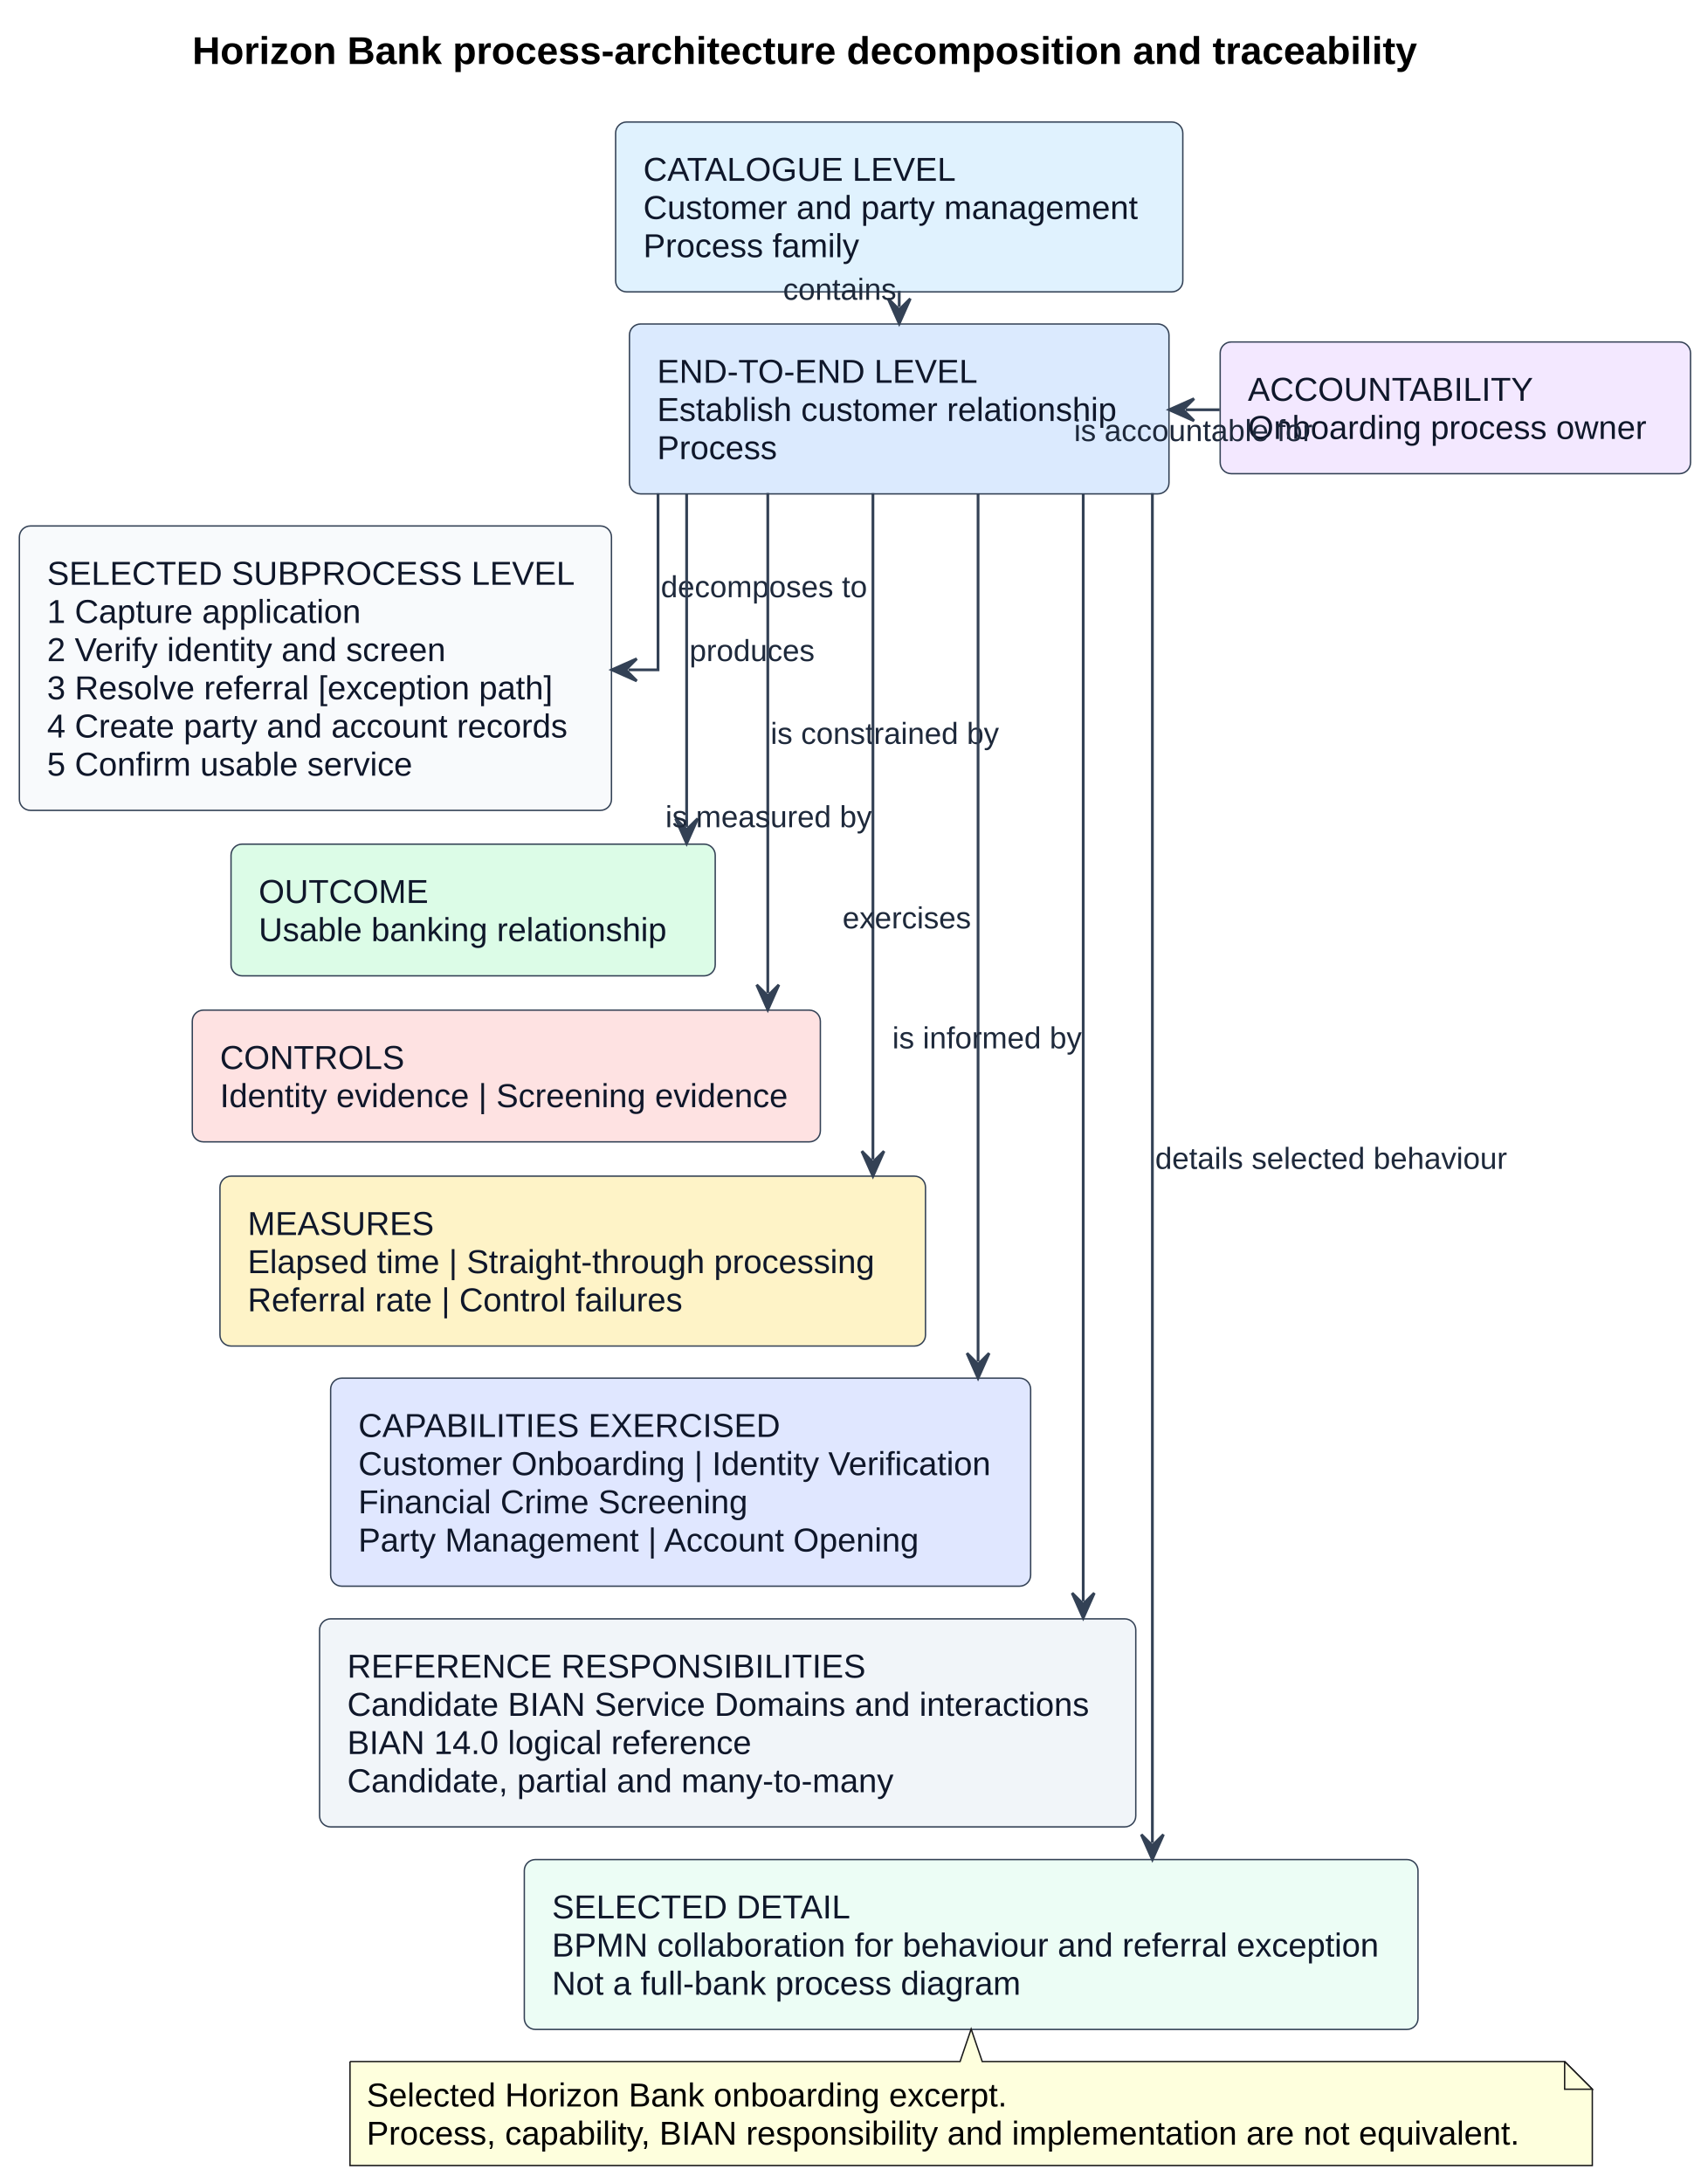
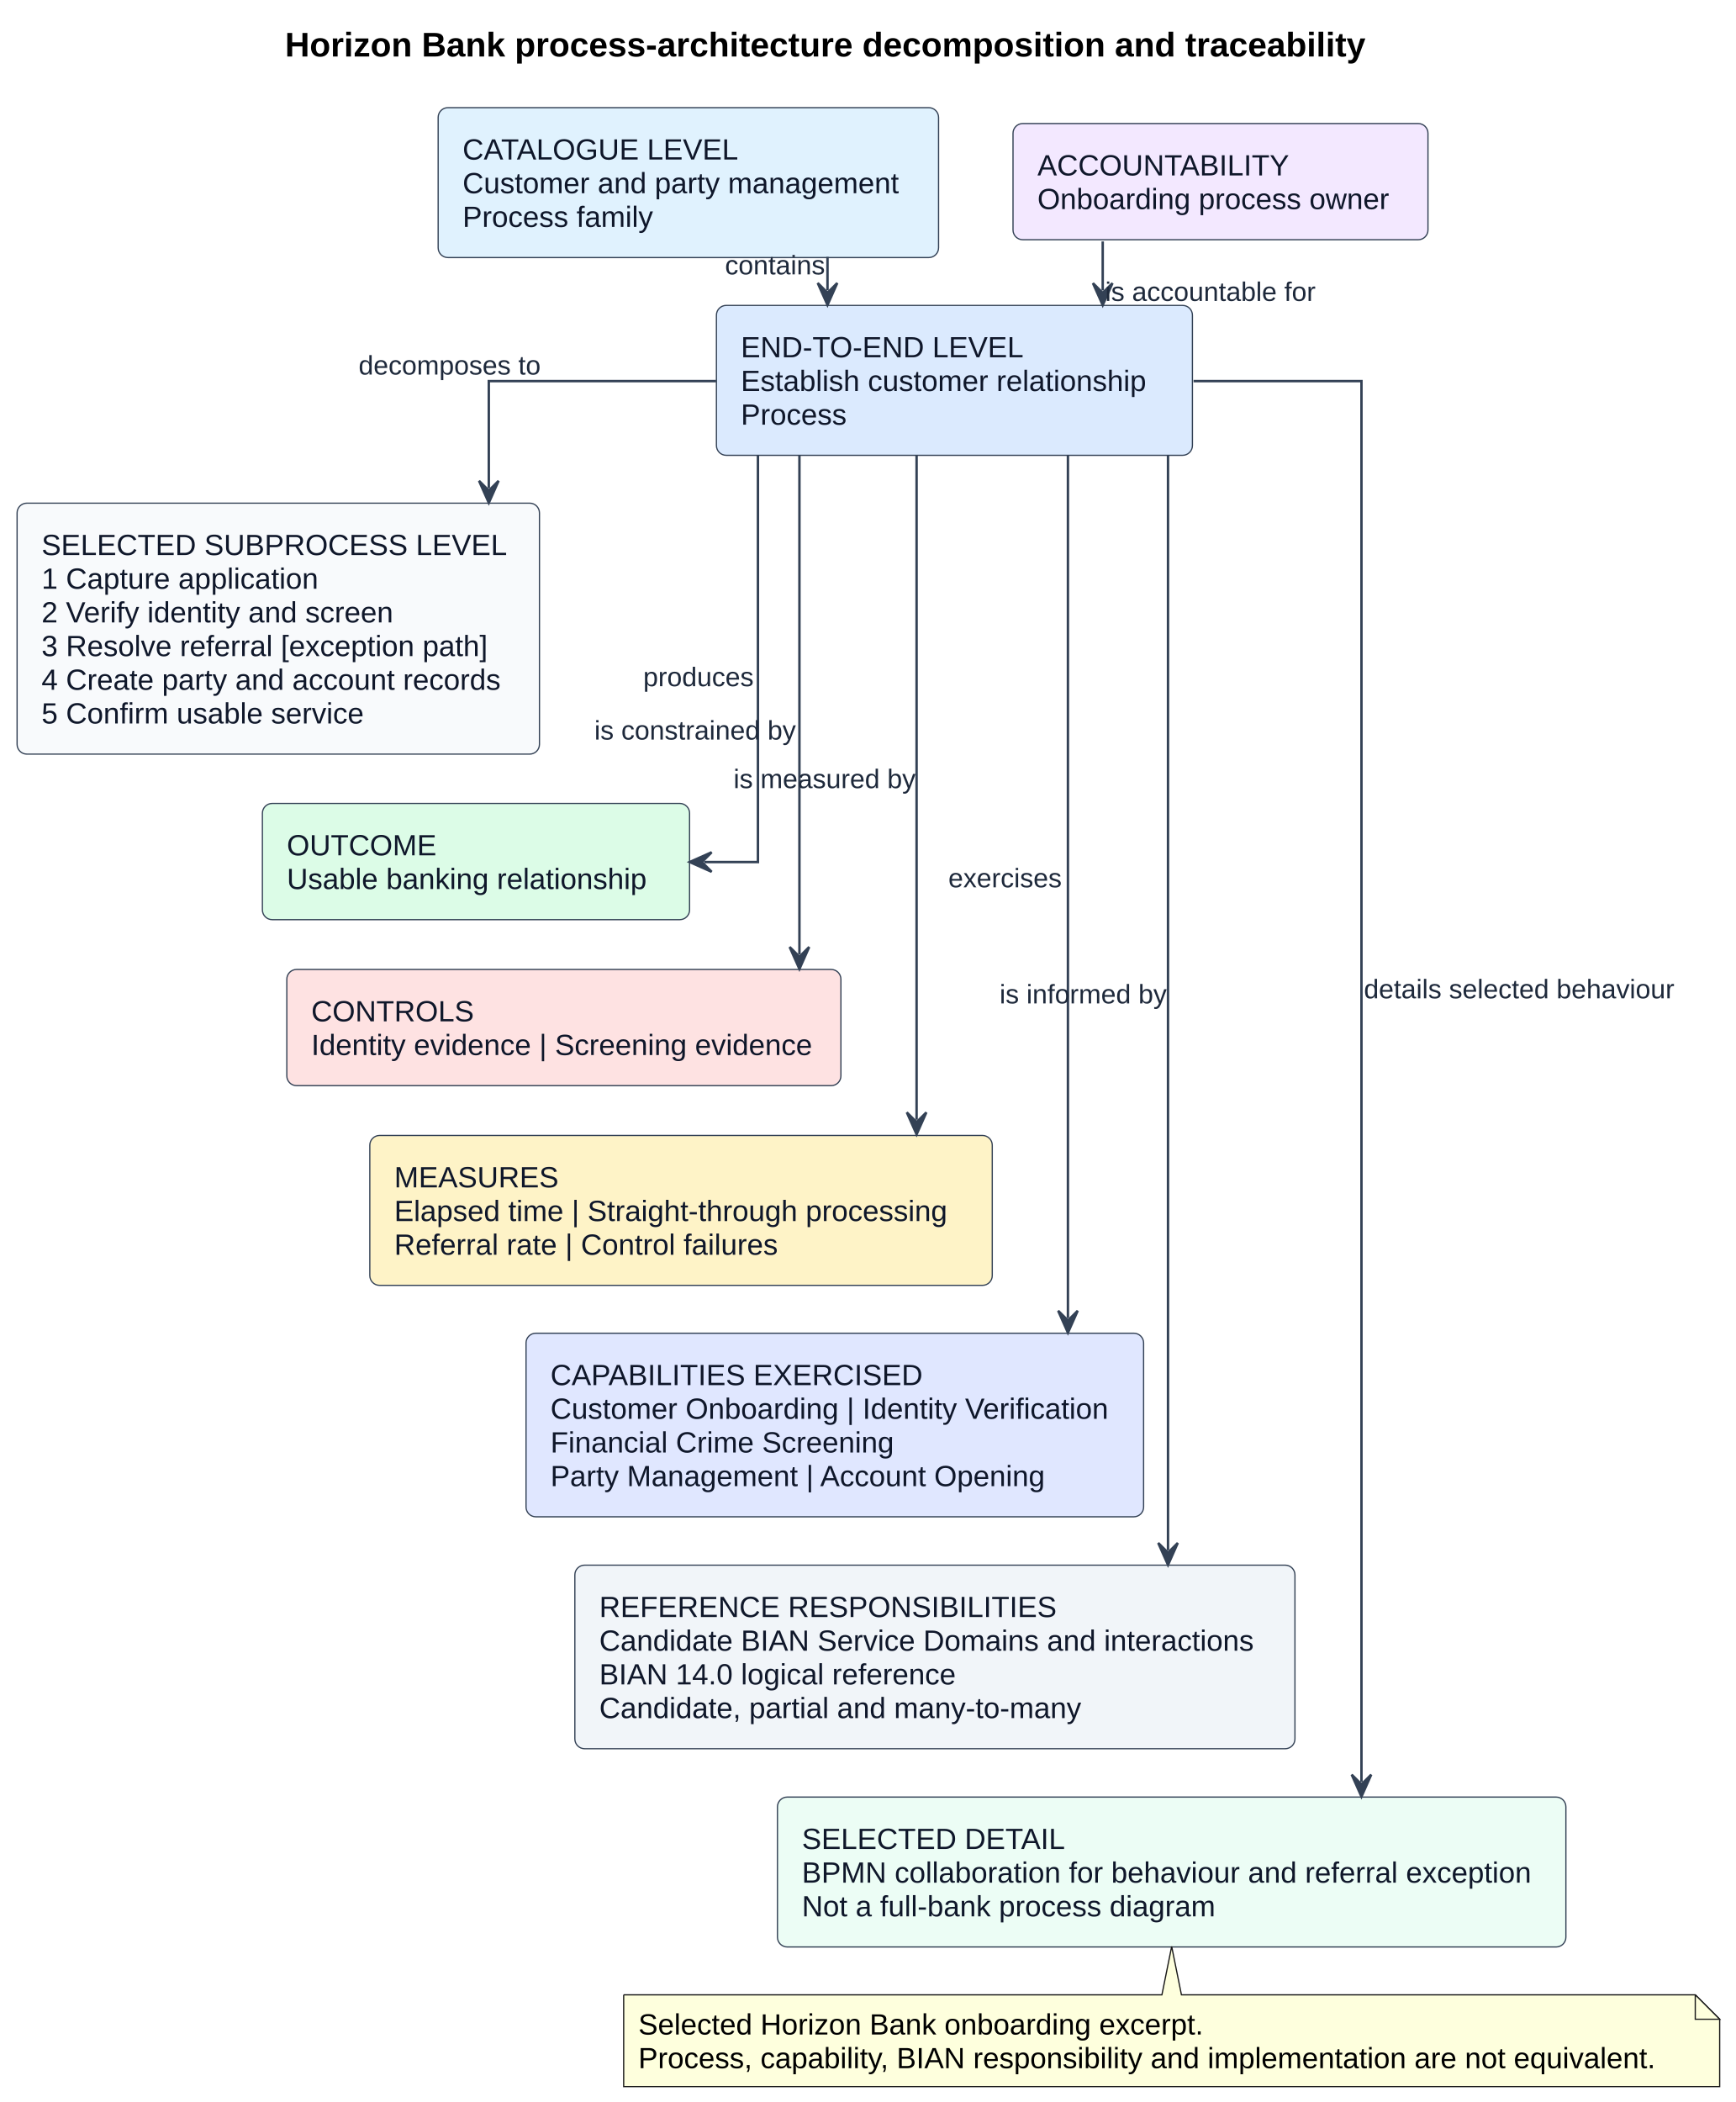
- <svg xmlns="http://www.w3.org/2000/svg" contentStyleType="text/css" height="789px" preserveAspectRatio="none" style="width:617px;height:789px;background:#FFFFFF;" version="1.1" viewBox="0 0 617 789" width="617px" zoomAndPan="magnify">
+ <svg xmlns="http://www.w3.org/2000/svg" contentStyleType="text/css" height="861px" preserveAspectRatio="none" style="width:711px;height:861px;background:#FFFFFF;" version="1.1" viewBox="0 0 711 861" width="711px" zoomAndPan="magnify">
  <defs />
  <g>
-     <text fill="#000000" font-family="Arial" font-size="14" font-weight="bold" lengthAdjust="spacing" textLength="464" x="69.5" y="23.132">Horizon Bank process-architecture decomposition and traceability</text>
+     <text fill="#000000" font-family="Arial" font-size="14" font-weight="bold" lengthAdjust="spacing" textLength="464" x="116.75" y="23.132">Horizon Bank process-architecture decomposition and traceability</text>
    <g id="elem_FAMILY">
-       <rect fill="#E0F2FE" height="61.397" rx="4" ry="4" style="stroke:#334155;stroke-width:0.5;" width="205" x="222.5" y="44.099" />
-       <text fill="#0F172A" font-family="Arial" font-size="12" lengthAdjust="spacing" textLength="112" x="232.5" y="65.355">CATALOGUE LEVEL</text>
-       <text fill="#0F172A" font-family="Arial" font-size="12" lengthAdjust="spacing" textLength="185" x="232.5" y="79.153">Customer and party management</text>
-       <text fill="#0F172A" font-family="Arial" font-size="12" lengthAdjust="spacing" textLength="81" x="232.5" y="92.952">Process family</text>
+       <rect fill="#E0F2FE" height="61.397" rx="4" ry="4" style="stroke:#334155;stroke-width:0.5;" width="205" x="179.5" y="44.099" />
+       <text fill="#0F172A" font-family="Arial" font-size="12" lengthAdjust="spacing" textLength="112" x="189.5" y="65.355">CATALOGUE LEVEL</text>
+       <text fill="#0F172A" font-family="Arial" font-size="12" lengthAdjust="spacing" textLength="185" x="189.5" y="79.153">Customer and party management</text>
+       <text fill="#0F172A" font-family="Arial" font-size="12" lengthAdjust="spacing" textLength="81" x="189.5" y="92.952">Process family</text>
    </g>
    <g id="elem_PROCESS">
-       <rect fill="#DBEAFE" height="61.397" rx="4" ry="4" style="stroke:#334155;stroke-width:0.5;" width="195" x="227.5" y="117.099" />
-       <text fill="#0F172A" font-family="Arial" font-size="12" lengthAdjust="spacing" textLength="116" x="237.5" y="138.355">END-TO-END LEVEL</text>
-       <text fill="#0F172A" font-family="Arial" font-size="12" lengthAdjust="spacing" textLength="175" x="237.5" y="152.153">Establish customer relationship</text>
-       <text fill="#0F172A" font-family="Arial" font-size="12" lengthAdjust="spacing" textLength="46" x="237.5" y="165.952">Process</text>
+       <rect fill="#DBEAFE" height="61.397" rx="4" ry="4" style="stroke:#334155;stroke-width:0.5;" width="195" x="293.5" y="125.099" />
+       <text fill="#0F172A" font-family="Arial" font-size="12" lengthAdjust="spacing" textLength="116" x="303.5" y="146.355">END-TO-END LEVEL</text>
+       <text fill="#0F172A" font-family="Arial" font-size="12" lengthAdjust="spacing" textLength="175" x="303.5" y="160.153">Establish customer relationship</text>
+       <text fill="#0F172A" font-family="Arial" font-size="12" lengthAdjust="spacing" textLength="46" x="303.5" y="173.952">Process</text>
    </g>
    <g id="elem_DECOMP">
-       <rect fill="#F8FAFC" height="102.793" rx="4" ry="4" style="stroke:#334155;stroke-width:0.5;" width="214" x="7" y="190.099" />
-       <text fill="#0F172A" font-family="Arial" font-size="12" lengthAdjust="spacing" textLength="191" x="17" y="211.355">SELECTED SUBPROCESS LEVEL</text>
-       <text fill="#0F172A" font-family="Arial" font-size="12" lengthAdjust="spacing" textLength="120" x="17" y="225.153">1  Capture application</text>
-       <text fill="#0F172A" font-family="Arial" font-size="12" lengthAdjust="spacing" textLength="148" x="17" y="238.952">2  Verify identity and screen</text>
-       <text fill="#0F172A" font-family="Arial" font-size="12" lengthAdjust="spacing" textLength="188" x="17" y="252.751">3  Resolve referral [exception path]</text>
-       <text fill="#0F172A" font-family="Arial" font-size="12" lengthAdjust="spacing" textLength="194" x="17" y="266.55">4  Create party and account records</text>
-       <text fill="#0F172A" font-family="Arial" font-size="12" lengthAdjust="spacing" textLength="140" x="17" y="280.349">5  Confirm usable service</text>
+       <rect fill="#F8FAFC" height="102.793" rx="4" ry="4" style="stroke:#334155;stroke-width:0.5;" width="214" x="7" y="206.099" />
+       <text fill="#0F172A" font-family="Arial" font-size="12" lengthAdjust="spacing" textLength="191" x="17" y="227.355">SELECTED SUBPROCESS LEVEL</text>
+       <text fill="#0F172A" font-family="Arial" font-size="12" lengthAdjust="spacing" textLength="120" x="17" y="241.153">1  Capture application</text>
+       <text fill="#0F172A" font-family="Arial" font-size="12" lengthAdjust="spacing" textLength="148" x="17" y="254.952">2  Verify identity and screen</text>
+       <text fill="#0F172A" font-family="Arial" font-size="12" lengthAdjust="spacing" textLength="188" x="17" y="268.751">3  Resolve referral [exception path]</text>
+       <text fill="#0F172A" font-family="Arial" font-size="12" lengthAdjust="spacing" textLength="194" x="17" y="282.55">4  Create party and account records</text>
+       <text fill="#0F172A" font-family="Arial" font-size="12" lengthAdjust="spacing" textLength="140" x="17" y="296.349">5  Confirm usable service</text>
    </g>
    <g id="elem_OWNER">
-       <rect fill="#F3E8FF" height="47.598" rx="4" ry="4" style="stroke:#334155;stroke-width:0.5;" width="170" x="441" y="123.599" />
-       <text fill="#0F172A" font-family="Arial" font-size="12" lengthAdjust="spacing" textLength="101" x="451" y="144.855">ACCOUNTABILITY</text>
-       <text fill="#0F172A" font-family="Arial" font-size="12" lengthAdjust="spacing" textLength="150" x="451" y="158.653">Onboarding process owner</text>
+       <rect fill="#F3E8FF" height="47.598" rx="4" ry="4" style="stroke:#334155;stroke-width:0.5;" width="170" x="415" y="50.599" />
+       <text fill="#0F172A" font-family="Arial" font-size="12" lengthAdjust="spacing" textLength="101" x="425" y="71.855">ACCOUNTABILITY</text>
+       <text fill="#0F172A" font-family="Arial" font-size="12" lengthAdjust="spacing" textLength="150" x="425" y="85.653">Onboarding process owner</text>
    </g>
    <g id="elem_OUTCOME">
-       <rect fill="#DCFCE7" height="47.598" rx="4" ry="4" style="stroke:#334155;stroke-width:0.5;" width="175" x="83.5" y="305.099" />
-       <text fill="#0F172A" font-family="Arial" font-size="12" lengthAdjust="spacing" textLength="60" x="93.5" y="326.354">OUTCOME</text>
-       <text fill="#0F172A" font-family="Arial" font-size="12" lengthAdjust="spacing" textLength="155" x="93.5" y="340.153">Usable banking relationship</text>
+       <rect fill="#DCFCE7" height="47.598" rx="4" ry="4" style="stroke:#334155;stroke-width:0.5;" width="175" x="107.5" y="329.099" />
+       <text fill="#0F172A" font-family="Arial" font-size="12" lengthAdjust="spacing" textLength="60" x="117.5" y="350.354">OUTCOME</text>
+       <text fill="#0F172A" font-family="Arial" font-size="12" lengthAdjust="spacing" textLength="155" x="117.5" y="364.153">Usable banking relationship</text>
    </g>
    <g id="elem_CONTROLS">
-       <rect fill="#FEE2E2" height="47.598" rx="4" ry="4" style="stroke:#334155;stroke-width:0.5;" width="227" x="69.5" y="365.099" />
-       <text fill="#0F172A" font-family="Arial" font-size="12" lengthAdjust="spacing" textLength="67" x="79.5" y="386.354">CONTROLS</text>
-       <text fill="#0F172A" font-family="Arial" font-size="12" lengthAdjust="spacing" textLength="207" x="79.5" y="400.153">Identity evidence | Screening evidence</text>
+       <rect fill="#FEE2E2" height="47.598" rx="4" ry="4" style="stroke:#334155;stroke-width:0.5;" width="227" x="117.5" y="397.099" />
+       <text fill="#0F172A" font-family="Arial" font-size="12" lengthAdjust="spacing" textLength="67" x="127.5" y="418.354">CONTROLS</text>
+       <text fill="#0F172A" font-family="Arial" font-size="12" lengthAdjust="spacing" textLength="207" x="127.5" y="432.153">Identity evidence | Screening evidence</text>
    </g>
    <g id="elem_MEASURES">
-       <rect fill="#FEF3C7" height="61.397" rx="4" ry="4" style="stroke:#334155;stroke-width:0.5;" width="255" x="79.5" y="425.099" />
-       <text fill="#0F172A" font-family="Arial" font-size="12" lengthAdjust="spacing" textLength="66" x="89.5" y="446.354">MEASURES</text>
-       <text fill="#0F172A" font-family="Arial" font-size="12" lengthAdjust="spacing" textLength="235" x="89.5" y="460.153">Elapsed time | Straight-through processing</text>
-       <text fill="#0F172A" font-family="Arial" font-size="12" lengthAdjust="spacing" textLength="161" x="89.5" y="473.952">Referral rate | Control failures</text>
+       <rect fill="#FEF3C7" height="61.397" rx="4" ry="4" style="stroke:#334155;stroke-width:0.5;" width="255" x="151.5" y="465.099" />
+       <text fill="#0F172A" font-family="Arial" font-size="12" lengthAdjust="spacing" textLength="66" x="161.5" y="486.354">MEASURES</text>
+       <text fill="#0F172A" font-family="Arial" font-size="12" lengthAdjust="spacing" textLength="235" x="161.5" y="500.153">Elapsed time | Straight-through processing</text>
+       <text fill="#0F172A" font-family="Arial" font-size="12" lengthAdjust="spacing" textLength="161" x="161.5" y="513.952">Referral rate | Control failures</text>
    </g>
    <g id="elem_CAPS">
-       <rect fill="#E0E7FF" height="75.195" rx="4" ry="4" style="stroke:#334155;stroke-width:0.5;" width="253" x="119.5" y="498.099" />
-       <text fill="#0F172A" font-family="Arial" font-size="12" lengthAdjust="spacing" textLength="150" x="129.5" y="519.355">CAPABILITIES EXERCISED</text>
-       <text fill="#0F172A" font-family="Arial" font-size="12" lengthAdjust="spacing" textLength="233" x="129.5" y="533.153">Customer Onboarding | Identity Verification</text>
-       <text fill="#0F172A" font-family="Arial" font-size="12" lengthAdjust="spacing" textLength="146" x="129.5" y="546.952">Financial Crime Screening</text>
-       <text fill="#0F172A" font-family="Arial" font-size="12" lengthAdjust="spacing" textLength="204" x="129.5" y="560.751">Party Management | Account Opening</text>
+       <rect fill="#E0E7FF" height="75.195" rx="4" ry="4" style="stroke:#334155;stroke-width:0.5;" width="253" x="215.5" y="546.099" />
+       <text fill="#0F172A" font-family="Arial" font-size="12" lengthAdjust="spacing" textLength="150" x="225.5" y="567.355">CAPABILITIES EXERCISED</text>
+       <text fill="#0F172A" font-family="Arial" font-size="12" lengthAdjust="spacing" textLength="233" x="225.5" y="581.153">Customer Onboarding | Identity Verification</text>
+       <text fill="#0F172A" font-family="Arial" font-size="12" lengthAdjust="spacing" textLength="146" x="225.5" y="594.952">Financial Crime Screening</text>
+       <text fill="#0F172A" font-family="Arial" font-size="12" lengthAdjust="spacing" textLength="204" x="225.5" y="608.751">Party Management | Account Opening</text>
    </g>
    <g id="elem_BIAN">
-       <rect fill="#F1F5F9" height="75.195" rx="4" ry="4" style="stroke:#334155;stroke-width:0.5;" width="295" x="115.5" y="585.099" />
-       <text fill="#0F172A" font-family="Arial" font-size="12" lengthAdjust="spacing" textLength="187" x="125.5" y="606.355">REFERENCE RESPONSIBILITIES</text>
-       <text fill="#0F172A" font-family="Arial" font-size="12" lengthAdjust="spacing" textLength="275" x="125.5" y="620.153">Candidate BIAN Service Domains and interactions</text>
-       <text fill="#0F172A" font-family="Arial" font-size="12" lengthAdjust="spacing" textLength="148" x="125.5" y="633.952">BIAN 14.0 logical reference</text>
-       <text fill="#0F172A" font-family="Arial" font-size="12" lengthAdjust="spacing" textLength="202" x="125.5" y="647.751">Candidate, partial and many-to-many</text>
+       <rect fill="#F1F5F9" height="75.195" rx="4" ry="4" style="stroke:#334155;stroke-width:0.5;" width="295" x="235.5" y="641.099" />
+       <text fill="#0F172A" font-family="Arial" font-size="12" lengthAdjust="spacing" textLength="187" x="245.5" y="662.355">REFERENCE RESPONSIBILITIES</text>
+       <text fill="#0F172A" font-family="Arial" font-size="12" lengthAdjust="spacing" textLength="275" x="245.5" y="676.153">Candidate BIAN Service Domains and interactions</text>
+       <text fill="#0F172A" font-family="Arial" font-size="12" lengthAdjust="spacing" textLength="148" x="245.5" y="689.952">BIAN 14.0 logical reference</text>
+       <text fill="#0F172A" font-family="Arial" font-size="12" lengthAdjust="spacing" textLength="202" x="245.5" y="703.751">Candidate, partial and many-to-many</text>
    </g>
    <g id="elem_BPMN">
-       <rect fill="#ECFDF5" height="61.397" rx="4" ry="4" style="stroke:#334155;stroke-width:0.5;" width="323" x="189.5" y="672.099" />
-       <text fill="#0F172A" font-family="Arial" font-size="12" lengthAdjust="spacing" textLength="108" x="199.5" y="693.355">SELECTED DETAIL</text>
-       <text fill="#0F172A" font-family="Arial" font-size="12" lengthAdjust="spacing" textLength="303" x="199.5" y="707.153">BPMN collaboration for behaviour and referral exception</text>
-       <text fill="#0F172A" font-family="Arial" font-size="12" lengthAdjust="spacing" textLength="176" x="199.5" y="720.952">Not a full-bank process diagram</text>
+       <rect fill="#ECFDF5" height="61.397" rx="4" ry="4" style="stroke:#334155;stroke-width:0.5;" width="323" x="318.5" y="736.099" />
+       <text fill="#0F172A" font-family="Arial" font-size="12" lengthAdjust="spacing" textLength="108" x="328.5" y="757.355">SELECTED DETAIL</text>
+       <text fill="#0F172A" font-family="Arial" font-size="12" lengthAdjust="spacing" textLength="303" x="328.5" y="771.153">BPMN collaboration for behaviour and referral exception</text>
+       <text fill="#0F172A" font-family="Arial" font-size="12" lengthAdjust="spacing" textLength="176" x="328.5" y="784.952">Not a full-bank process diagram</text>
    </g>
-     <g id="elem_GMN28">
-       <path d="M126.5,745.099 L126.5,782.696 A0,0 0 0 0 126.5,782.696 L575.5,782.696 A0,0 0 0 0 575.5,782.696 L575.5,755.099 L565.5,745.099 L355,745.099 L351,733.349 L347,745.099 L126.5,745.099 A0,0 0 0 0 126.5,745.099 " fill="#FEFFDD" style="stroke:#181818;stroke-width:0.5;" />
-       <path d="M565.5,745.099 L565.5,755.099 L575.5,755.099 L565.5,745.099 " fill="#FEFFDD" style="stroke:#181818;stroke-width:0.5;" />
-       <text fill="#000000" font-family="Arial" font-size="12" lengthAdjust="spacing" textLength="235" x="132.5" y="761.355">Selected Horizon Bank onboarding excerpt.</text>
-       <text fill="#000000" font-family="Arial" font-size="12" lengthAdjust="spacing" textLength="428" x="132.5" y="775.153">Process, capability, BIAN responsibility and implementation are not equivalent.</text>
+     <g id="elem_GMN27">
+       <path d="M255.5,817.099 L255.5,854.696 A0,0 0 0 0 255.5,854.696 L704.5,854.696 A0,0 0 0 0 704.5,854.696 L704.5,827.099 L694.5,817.099 L484,817.099 L480,797.289 L476,817.099 L255.5,817.099 A0,0 0 0 0 255.5,817.099 " fill="#FEFFDD" style="stroke:#181818;stroke-width:0.5;" />
+       <path d="M694.5,817.099 L694.5,827.099 L704.5,827.099 L694.5,817.099 " fill="#FEFFDD" style="stroke:#181818;stroke-width:0.5;" />
+       <text fill="#000000" font-family="Arial" font-size="12" lengthAdjust="spacing" textLength="235" x="261.5" y="833.355">Selected Horizon Bank onboarding excerpt.</text>
+       <text fill="#000000" font-family="Arial" font-size="12" lengthAdjust="spacing" textLength="428" x="261.5" y="847.153">Process, capability, BIAN responsibility and implementation are not equivalent.</text>
    </g>
    <g id="link_FAMILY_PROCESS">
-       <path d="M325,105.139 C325,109.039 325,107.039 325,110.949 " fill="none" id="FAMILY-to-PROCESS" style="stroke:#334155;stroke-width:1.0;" />
-       <polygon fill="#334155" points="325,116.949,329,107.949,325,111.949,321,107.949,325,116.949" style="stroke:#334155;stroke-width:1.0;" />
-       <text fill="#1E293B" font-family="Arial" font-size="11" lengthAdjust="spacing" textLength="41" x="283" y="108.356">contains</text>
+       <path d="M339,105.219 C339,111.669 339,112.479 339,118.929 " fill="none" id="FAMILY-to-PROCESS" style="stroke:#334155;stroke-width:1.0;" />
+       <polygon fill="#334155" points="339,124.929,343,115.929,339,119.929,335,115.929,339,124.929" style="stroke:#334155;stroke-width:1.0;" />
+       <text fill="#1E293B" font-family="Arial" font-size="11" lengthAdjust="spacing" textLength="41" x="297" y="112.397">contains</text>
    </g>
-     <g id="link_PROCESS_OWNER">
-       <path d="M428.56,148.099 C434.66,148.099 434.77,148.099 440.81,148.099 " fill="none" id="PROCESS-backto-OWNER" style="stroke:#334155;stroke-width:1.0;" />
-       <polygon fill="#334155" points="422.56,148.099,431.56,152.099,427.56,148.099,431.56,144.099,422.56,148.099" style="stroke:#334155;stroke-width:1.0;" />
-       <text fill="#1E293B" font-family="Arial" font-size="11" lengthAdjust="spacing" textLength="87" x="388.18" y="159.417">is accountable for</text>
+     <g id="link_OWNER_PROCESS">
+       <path d="M451.75,98.899 C451.75,107.099 451.75,110.369 451.75,118.989 " fill="none" id="OWNER-to-PROCESS" style="stroke:#334155;stroke-width:1.0;" />
+       <polygon fill="#334155" points="451.75,124.989,455.75,115.989,451.75,119.989,447.75,115.989,451.75,124.989" style="stroke:#334155;stroke-width:1.0;" />
+       <text fill="#1E293B" font-family="Arial" font-size="11" lengthAdjust="spacing" textLength="87" x="452.75" y="123.266">is accountable for</text>
    </g>
    <g id="link_PROCESS_DECOMP">
-       <path d="M237.83,178.279 C237.83,205.869 237.83,242.099 237.83,242.099 C237.83,242.099 237.26,242.099 227.13,242.099 " fill="none" id="PROCESS-to-DECOMP" style="stroke:#334155;stroke-width:1.0;" />
-       <polygon fill="#334155" points="221.13,242.099,230.13,246.099,226.13,242.099,230.13,238.099,221.13,242.099" style="stroke:#334155;stroke-width:1.0;" />
-       <text fill="#1E293B" font-family="Arial" font-size="11" lengthAdjust="spacing" textLength="74" x="238.83" y="215.857">decomposes to</text>
+       <path d="M293.39,156.099 C246.46,156.099 200.25,156.099 200.25,156.099 C200.25,156.099 200.25,174.879 200.25,199.959 " fill="none" id="PROCESS-to-DECOMP" style="stroke:#334155;stroke-width:1.0;" />
+       <polygon fill="#334155" points="200.25,205.959,204.25,196.959,200.25,200.959,196.25,196.959,200.25,205.959" style="stroke:#334155;stroke-width:1.0;" />
+       <text fill="#1E293B" font-family="Arial" font-size="11" lengthAdjust="spacing" textLength="74" x="146.89" y="153.417">decomposes to</text>
    </g>
    <g id="link_PROCESS_OUTCOME">
-       <path d="M248.17,178.389 C248.17,214.089 248.17,266.199 248.17,298.849 " fill="none" id="PROCESS-to-OUTCOME" style="stroke:#334155;stroke-width:1.0;" />
-       <polygon fill="#334155" points="248.17,304.849,252.17,295.849,248.17,299.849,244.17,295.849,248.17,304.849" style="stroke:#334155;stroke-width:1.0;" />
-       <text fill="#1E293B" font-family="Arial" font-size="11" lengthAdjust="spacing" textLength="46" x="249.17" y="238.936">produces</text>
+       <path d="M310.5,186.459 C310.5,242.009 310.5,353.099 310.5,353.099 C310.5,353.099 304.65,353.099 288.54,353.099 " fill="none" id="PROCESS-to-OUTCOME" style="stroke:#334155;stroke-width:1.0;" />
+       <polygon fill="#334155" points="282.54,353.099,291.54,357.099,287.54,353.099,291.54,349.099,282.54,353.099" style="stroke:#334155;stroke-width:1.0;" />
+       <text fill="#1E293B" font-family="Arial" font-size="11" lengthAdjust="spacing" textLength="46" x="263.5" y="281.077">produces</text>
    </g>
    <g id="link_PROCESS_CONTROLS">
-       <path d="M277.5,178.189 C277.5,226.799 277.5,314.699 277.5,358.939 " fill="none" id="PROCESS-to-CONTROLS" style="stroke:#334155;stroke-width:1.0;" />
-       <polygon fill="#334155" points="277.5,364.939,281.5,355.939,277.5,359.939,273.5,355.939,277.5,364.939" style="stroke:#334155;stroke-width:1.0;" />
-       <text fill="#1E293B" font-family="Arial" font-size="11" lengthAdjust="spacing" textLength="83" x="278.5" y="268.877">is constrained by</text>
+       <path d="M327.5,186.319 C327.5,239.689 327.5,342.469 327.5,390.899 " fill="none" id="PROCESS-to-CONTROLS" style="stroke:#334155;stroke-width:1.0;" />
+       <polygon fill="#334155" points="327.5,396.899,331.5,387.899,327.5,391.899,323.5,387.899,327.5,396.899" style="stroke:#334155;stroke-width:1.0;" />
+       <text fill="#1E293B" font-family="Arial" font-size="11" lengthAdjust="spacing" textLength="83" x="243.5" y="302.926">is constrained by</text>
    </g>
    <g id="link_PROCESS_MEASURES">
-       <path d="M315.5,178.259 C315.5,237.299 315.5,360.129 315.5,419.069 " fill="none" id="PROCESS-to-MEASURES" style="stroke:#334155;stroke-width:1.0;" />
-       <polygon fill="#334155" points="315.5,425.069,319.5,416.069,315.5,420.069,311.5,416.069,315.5,425.069" style="stroke:#334155;stroke-width:1.0;" />
-       <text fill="#1E293B" font-family="Arial" font-size="11" lengthAdjust="spacing" textLength="74" x="240.5" y="298.976">is measured by</text>
+       <path d="M375.5,186.369 C375.5,250.939 375.5,393.929 375.5,458.649 " fill="none" id="PROCESS-to-MEASURES" style="stroke:#334155;stroke-width:1.0;" />
+       <polygon fill="#334155" points="375.5,464.649,379.5,455.649,375.5,459.649,371.5,455.649,375.5,464.649" style="stroke:#334155;stroke-width:1.0;" />
+       <text fill="#1E293B" font-family="Arial" font-size="11" lengthAdjust="spacing" textLength="74" x="300.5" y="322.827">is measured by</text>
    </g>
    <g id="link_PROCESS_CAPS">
-       <path d="M353.5,178.369 C353.5,248.809 353.5,415.589 353.5,492.089 " fill="none" id="PROCESS-to-CAPS" style="stroke:#334155;stroke-width:1.0;" />
-       <polygon fill="#334155" points="353.5,498.089,357.5,489.089,353.5,493.089,349.5,489.089,353.5,498.089" style="stroke:#334155;stroke-width:1.0;" />
-       <text fill="#1E293B" font-family="Arial" font-size="11" lengthAdjust="spacing" textLength="48" x="304.5" y="335.546">exercises</text>
+       <path d="M437.5,186.379 C437.5,263.049 437.5,456.369 437.5,539.899 " fill="none" id="PROCESS-to-CAPS" style="stroke:#334155;stroke-width:1.0;" />
+       <polygon fill="#334155" points="437.5,545.899,441.5,536.899,437.5,540.899,433.5,536.899,437.5,545.899" style="stroke:#334155;stroke-width:1.0;" />
+       <text fill="#1E293B" font-family="Arial" font-size="11" lengthAdjust="spacing" textLength="48" x="388.5" y="363.457">exercises</text>
    </g>
    <g id="link_PROCESS_BIAN">
-       <path d="M391.5,178.399 C391.5,262.069 391.5,487.409 391.5,578.769 " fill="none" id="PROCESS-to-BIAN" style="stroke:#334155;stroke-width:1.0;" />
-       <polygon fill="#334155" points="391.5,584.769,395.5,575.769,391.5,579.769,387.5,575.769,391.5,584.769" style="stroke:#334155;stroke-width:1.0;" />
-       <text fill="#1E293B" font-family="Arial" font-size="11" lengthAdjust="spacing" textLength="68" x="322.5" y="378.906">is informed by</text>
+       <path d="M478.5,186.359 C478.5,276.899 478.5,536.259 478.5,635.009 " fill="none" id="PROCESS-to-BIAN" style="stroke:#334155;stroke-width:1.0;" />
+       <polygon fill="#334155" points="478.5,641.009,482.5,632.009,478.5,636.009,474.5,632.009,478.5,641.009" style="stroke:#334155;stroke-width:1.0;" />
+       <text fill="#1E293B" font-family="Arial" font-size="11" lengthAdjust="spacing" textLength="68" x="409.5" y="411.007">is informed by</text>
    </g>
    <g id="link_PROCESS_BPMN">
-       <path d="M416.5,178.229 C416.5,275.259 416.5,569.159 416.5,666.059 " fill="none" id="PROCESS-to-BPMN" style="stroke:#334155;stroke-width:1.0;" />
-       <polygon fill="#334155" points="416.5,672.059,420.5,663.059,416.5,667.059,412.5,663.059,416.5,672.059" style="stroke:#334155;stroke-width:1.0;" />
-       <text fill="#1E293B" font-family="Arial" font-size="11" lengthAdjust="spacing" textLength="126" x="417.5" y="422.466">details selected behaviour</text>
+       <path d="M488.96,156.099 C525.26,156.099 557.75,156.099 557.75,156.099 C557.75,156.099 557.75,606.109 557.75,729.909 " fill="none" id="PROCESS-to-BPMN" style="stroke:#334155;stroke-width:1.0;" />
+       <polygon fill="#334155" points="557.75,735.909,561.75,726.909,557.75,730.909,553.75,726.909,557.75,735.909" style="stroke:#334155;stroke-width:1.0;" />
+       <text fill="#1E293B" font-family="Arial" font-size="11" lengthAdjust="spacing" textLength="126" x="558.75" y="408.926">details selected behaviour</text>
    </g>
  </g>
</svg>
